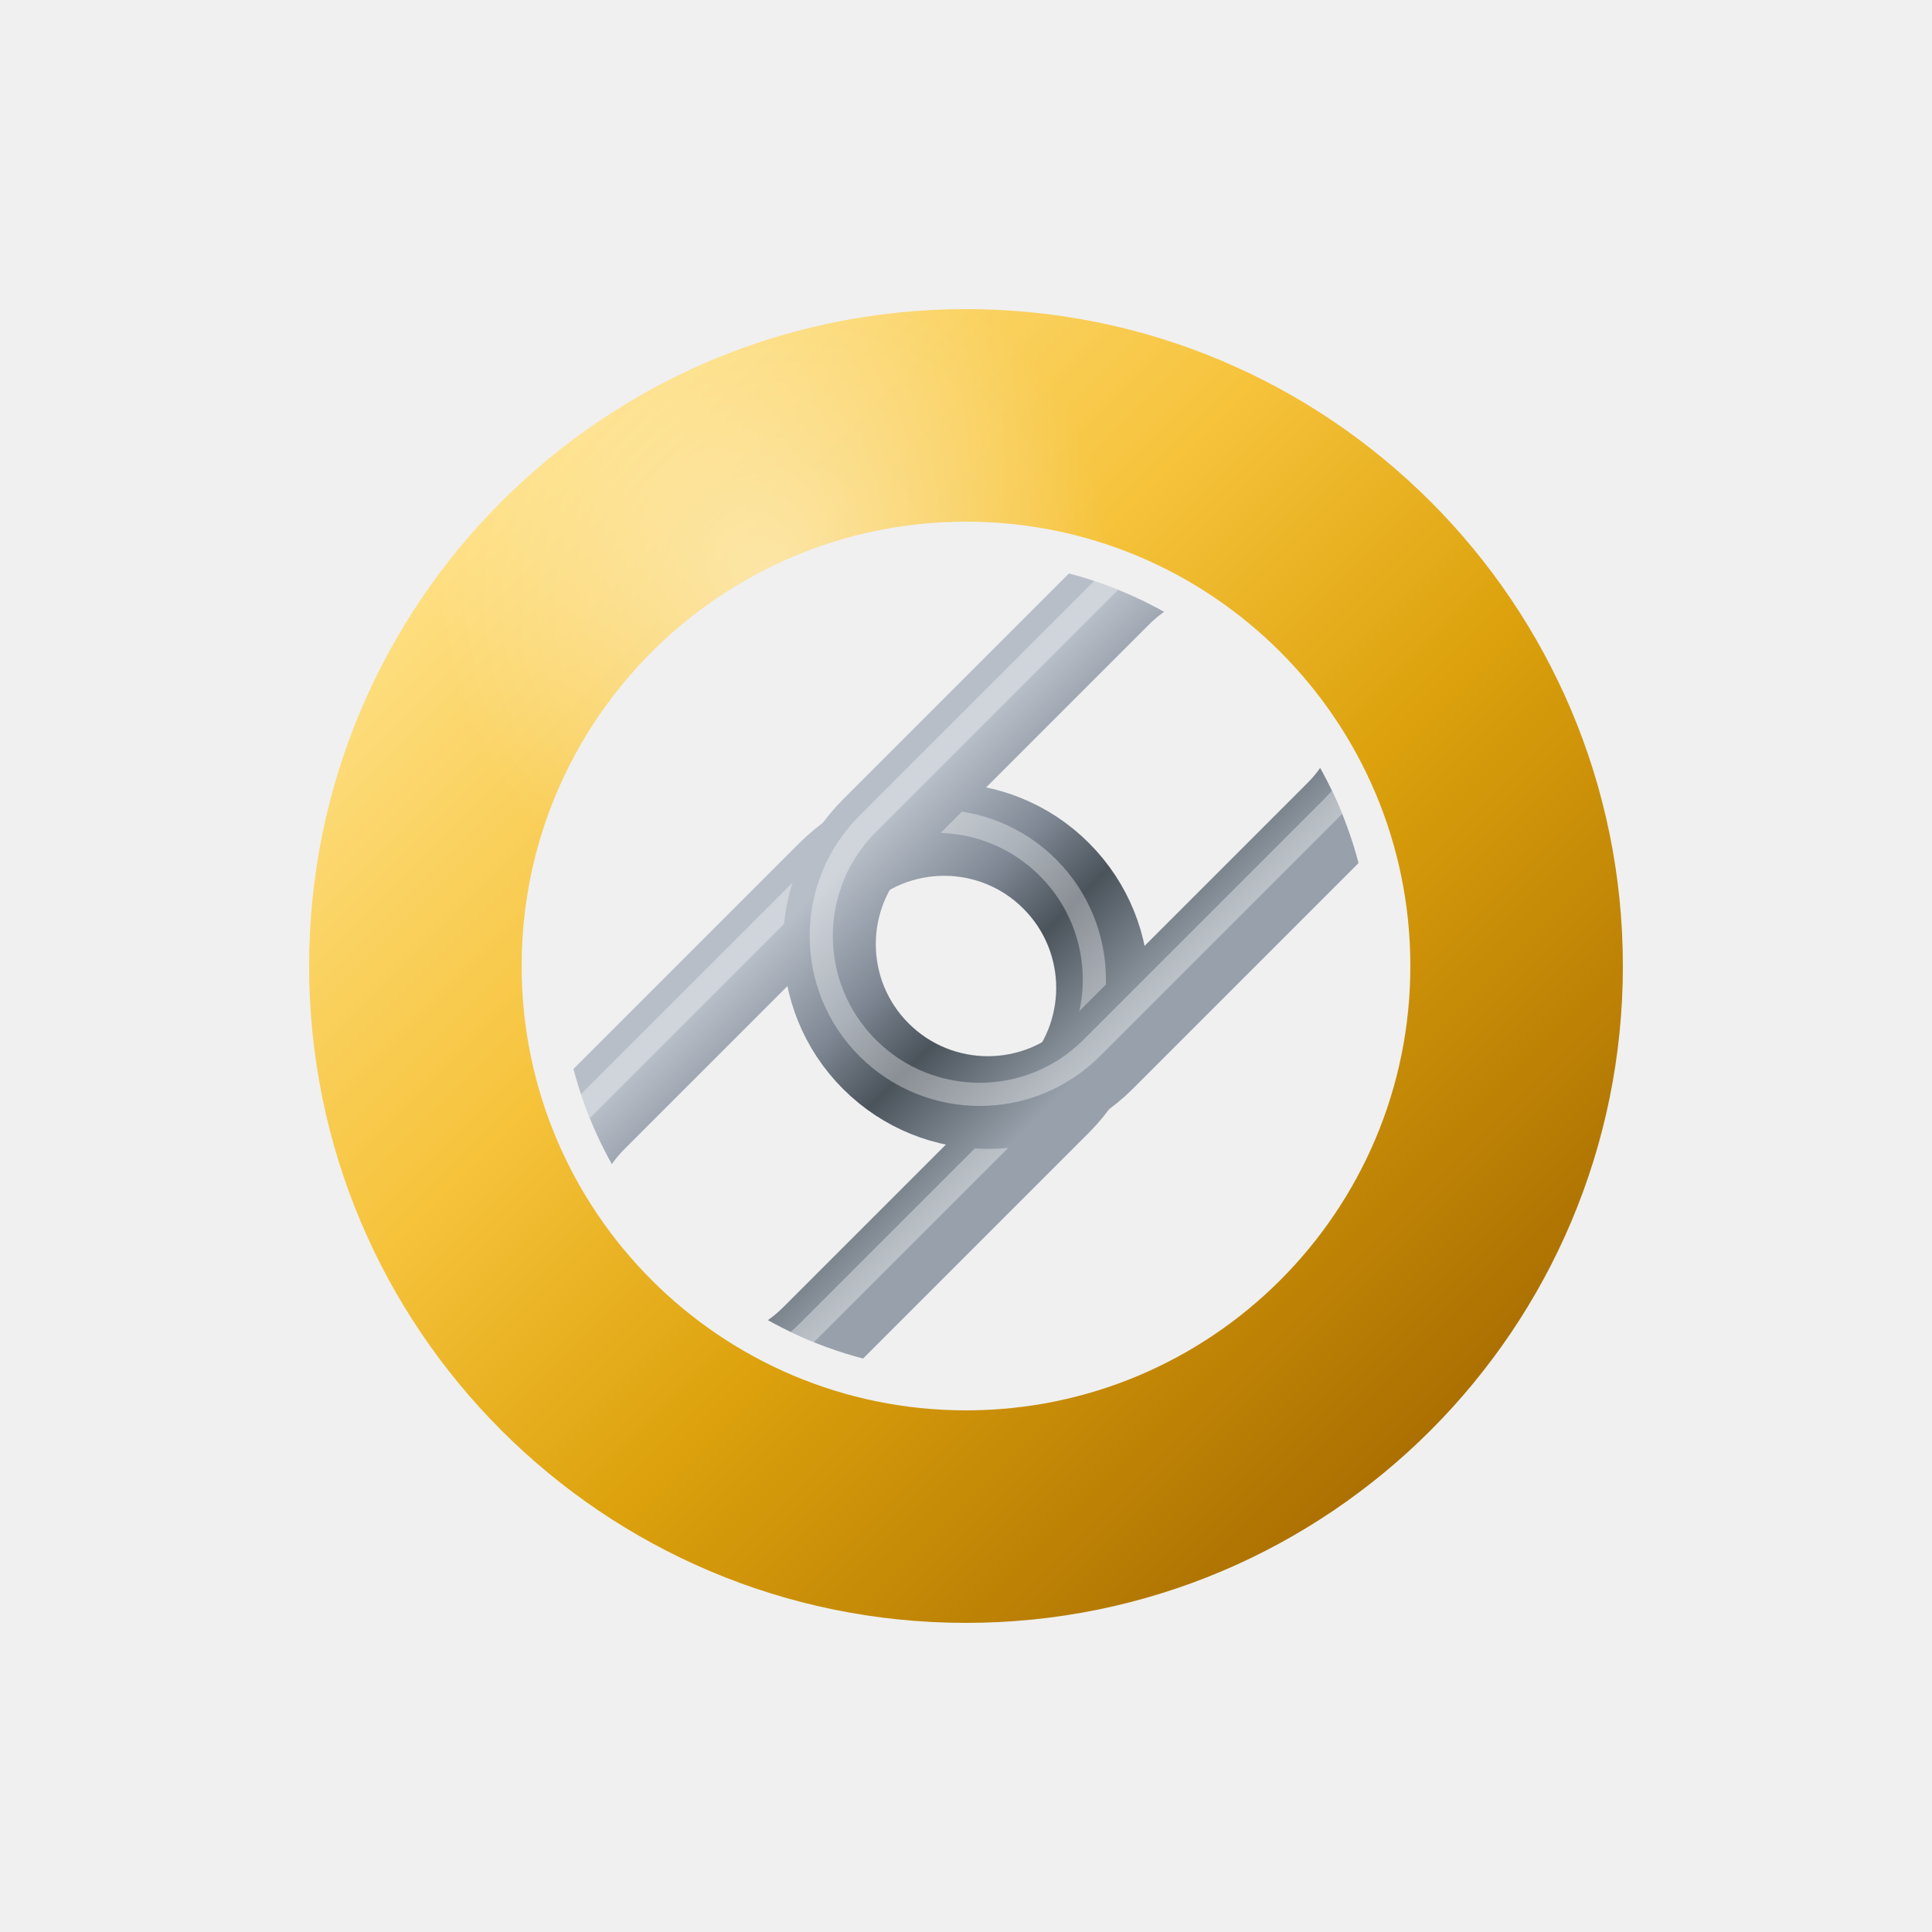
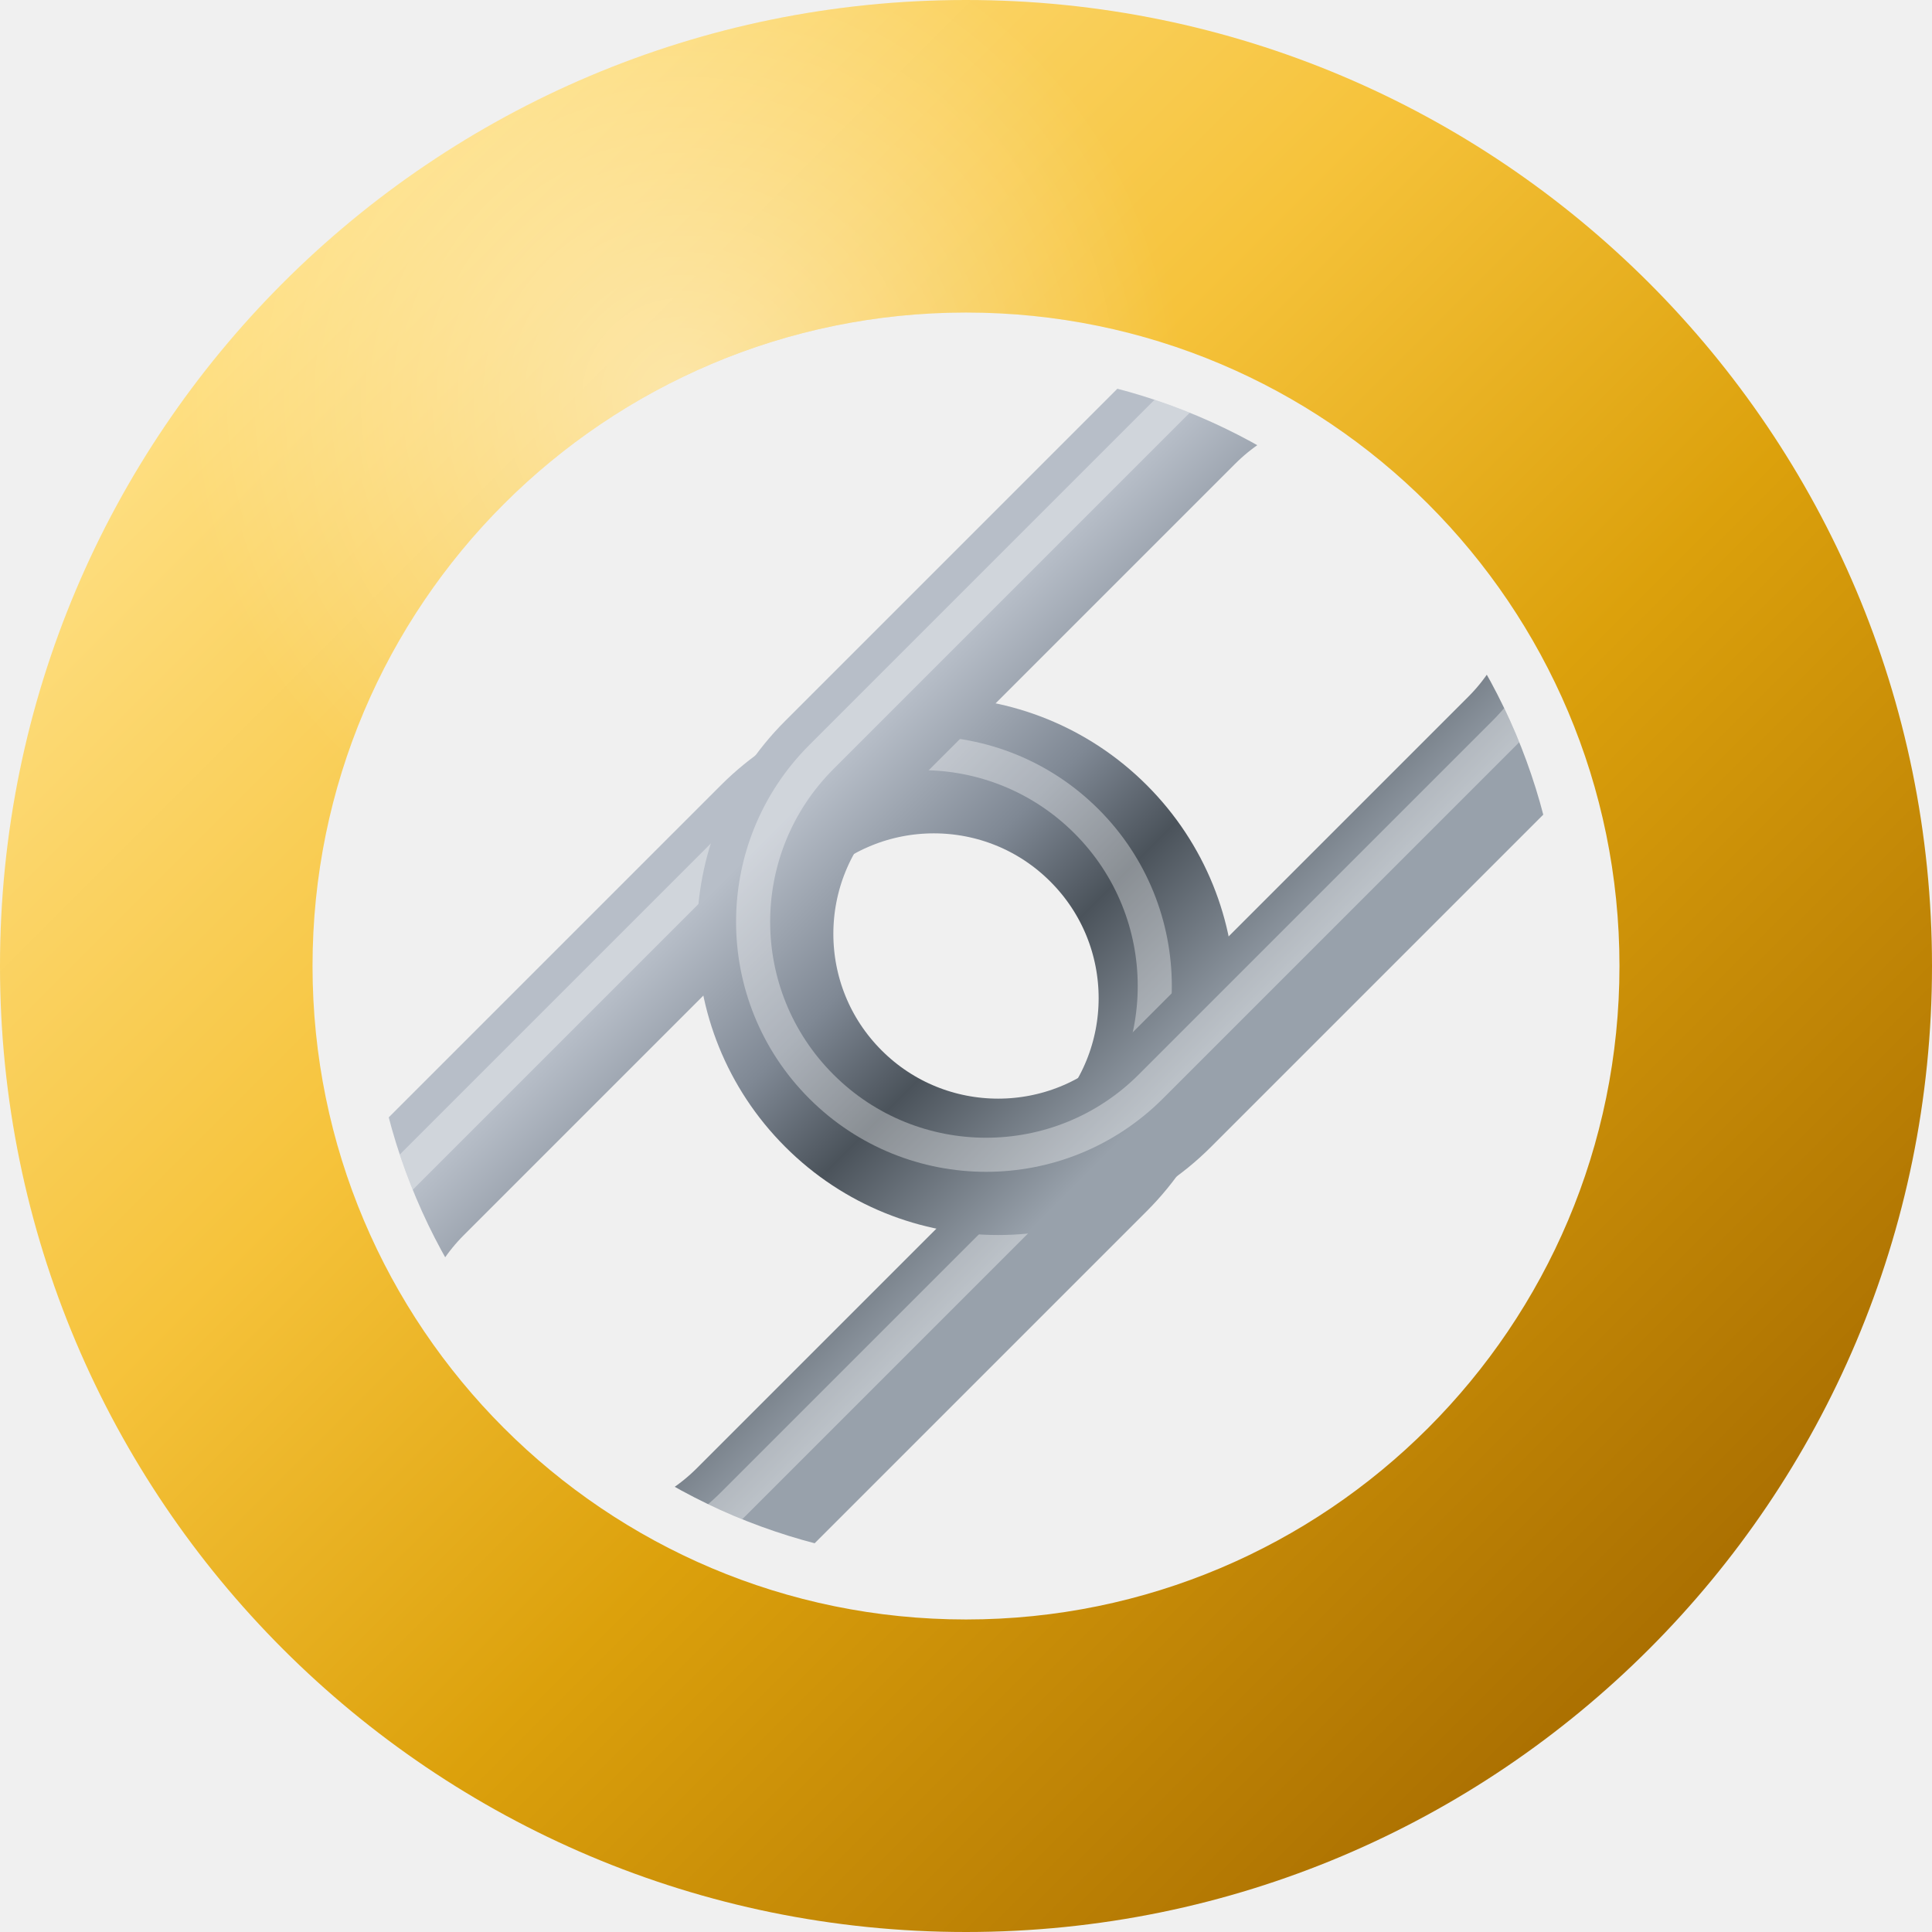
- <svg xmlns="http://www.w3.org/2000/svg" version="1.1" baseProfile="full" width="500" height="500" viewBox="0 0 500 500">
+ <svg xmlns="http://www.w3.org/2000/svg" version="1.1" baseProfile="full" width="340" height="340" viewBox="80 80 340 340">
  <defs>
    <linearGradient id="goldFill" x1="120" y1="120" x2="380" y2="380" gradientUnits="userSpaceOnUse">
      <stop offset="0" stop-color="#FFE28A" />
      <stop offset="0.35" stop-color="#F6C33B" />
      <stop offset="0.6" stop-color="#DCA10C" />
      <stop offset="1" stop-color="#A66B00" />
    </linearGradient>
    <radialGradient id="goldSheen" cx="200" cy="150" r="220" gradientUnits="userSpaceOnUse">
      <stop offset="0" stop-color="#FFFFFF" stop-opacity="0.85" />
      <stop offset="0.4" stop-color="#FFFFFF" stop-opacity="0" />
      <stop offset="1" stop-color="#FFFFFF" stop-opacity="0" />
    </radialGradient>
    <linearGradient id="steel" x1="0%" y1="0%" x2="0%" y2="100%">
      <stop offset="0%" stop-color="#B7BEC8" />
      <stop offset="35%" stop-color="#7F8894" />
      <stop offset="60%" stop-color="#4B535B" />
      <stop offset="100%" stop-color="#98A1AB" />
    </linearGradient>
    <g id="glint">
      <path d="M0,-6 L0,6 M-6,0 L6,0" stroke="#FFFFFF" stroke-width="2.5" stroke-linecap="round" fill="none" />
      <path d="M0,-10 L0,10 M-10,0 L10,0" stroke="#FFE78A" stroke-width="1.5" stroke-linecap="round" opacity="0.9" fill="none" />
    </g>
    <clipPath id="holeClip" clipPathUnits="userSpaceOnUse">
      <circle cx="250" cy="250" r="105" />
    </clipPath>
  </defs>
  <g clip-path="url(#holeClip)">
    <g transform="rotate(-45 250 250)">
      <g transform="translate(-52 0)">
        <rect x="165" y="209" width="170" height="82" rx="41" ry="41" fill="none" stroke="url(#steel)" stroke-width="24" stroke-linecap="round" stroke-linejoin="round" />
        <rect x="165" y="209" width="170" height="82" rx="41" ry="41" fill="none" stroke="#FFFFFF" stroke-opacity="0.35" stroke-width="6" stroke-linecap="round" stroke-linejoin="round" transform="translate(0,-3)" />
      </g>
      <g transform="translate(52 0)">
        <rect x="165" y="209" width="170" height="82" rx="41" ry="41" fill="none" stroke="url(#steel)" stroke-width="24" stroke-linecap="round" stroke-linejoin="round" />
        <rect x="165" y="209" width="170" height="82" rx="41" ry="41" fill="none" stroke="#FFFFFF" stroke-opacity="0.35" stroke-width="6" stroke-linecap="round" stroke-linejoin="round" transform="translate(0,-3)" />
      </g>
    </g>
  </g>
  <g filter="url(#softShadow)">
    <path d="       M250,250       m-170,0       a170,170 0 1,0 340,0       a170,170 0 1,0 -340,0       M250,250       m-115,0       a115,115 0 1,1 230,0       a115,115 0 1,1 -230,0     " fill="url(#goldFill)" fill-rule="evenodd" stroke="none" />
    <circle cx="250" cy="250" r="115" fill="none" stroke="url(#innerShade)" stroke-width="24" />
    <path d="       M250,250       m-170,0       a170,170 0 1,0 340,0       a170,170 0 1,0 -340,0       M250,250       m-115,0       a115,115 0 1,1 230,0       a115,115 0 1,1 -230,0     " fill="url(#goldSheen)" fill-rule="evenodd" opacity="0.55" />
  </g>
</svg>
